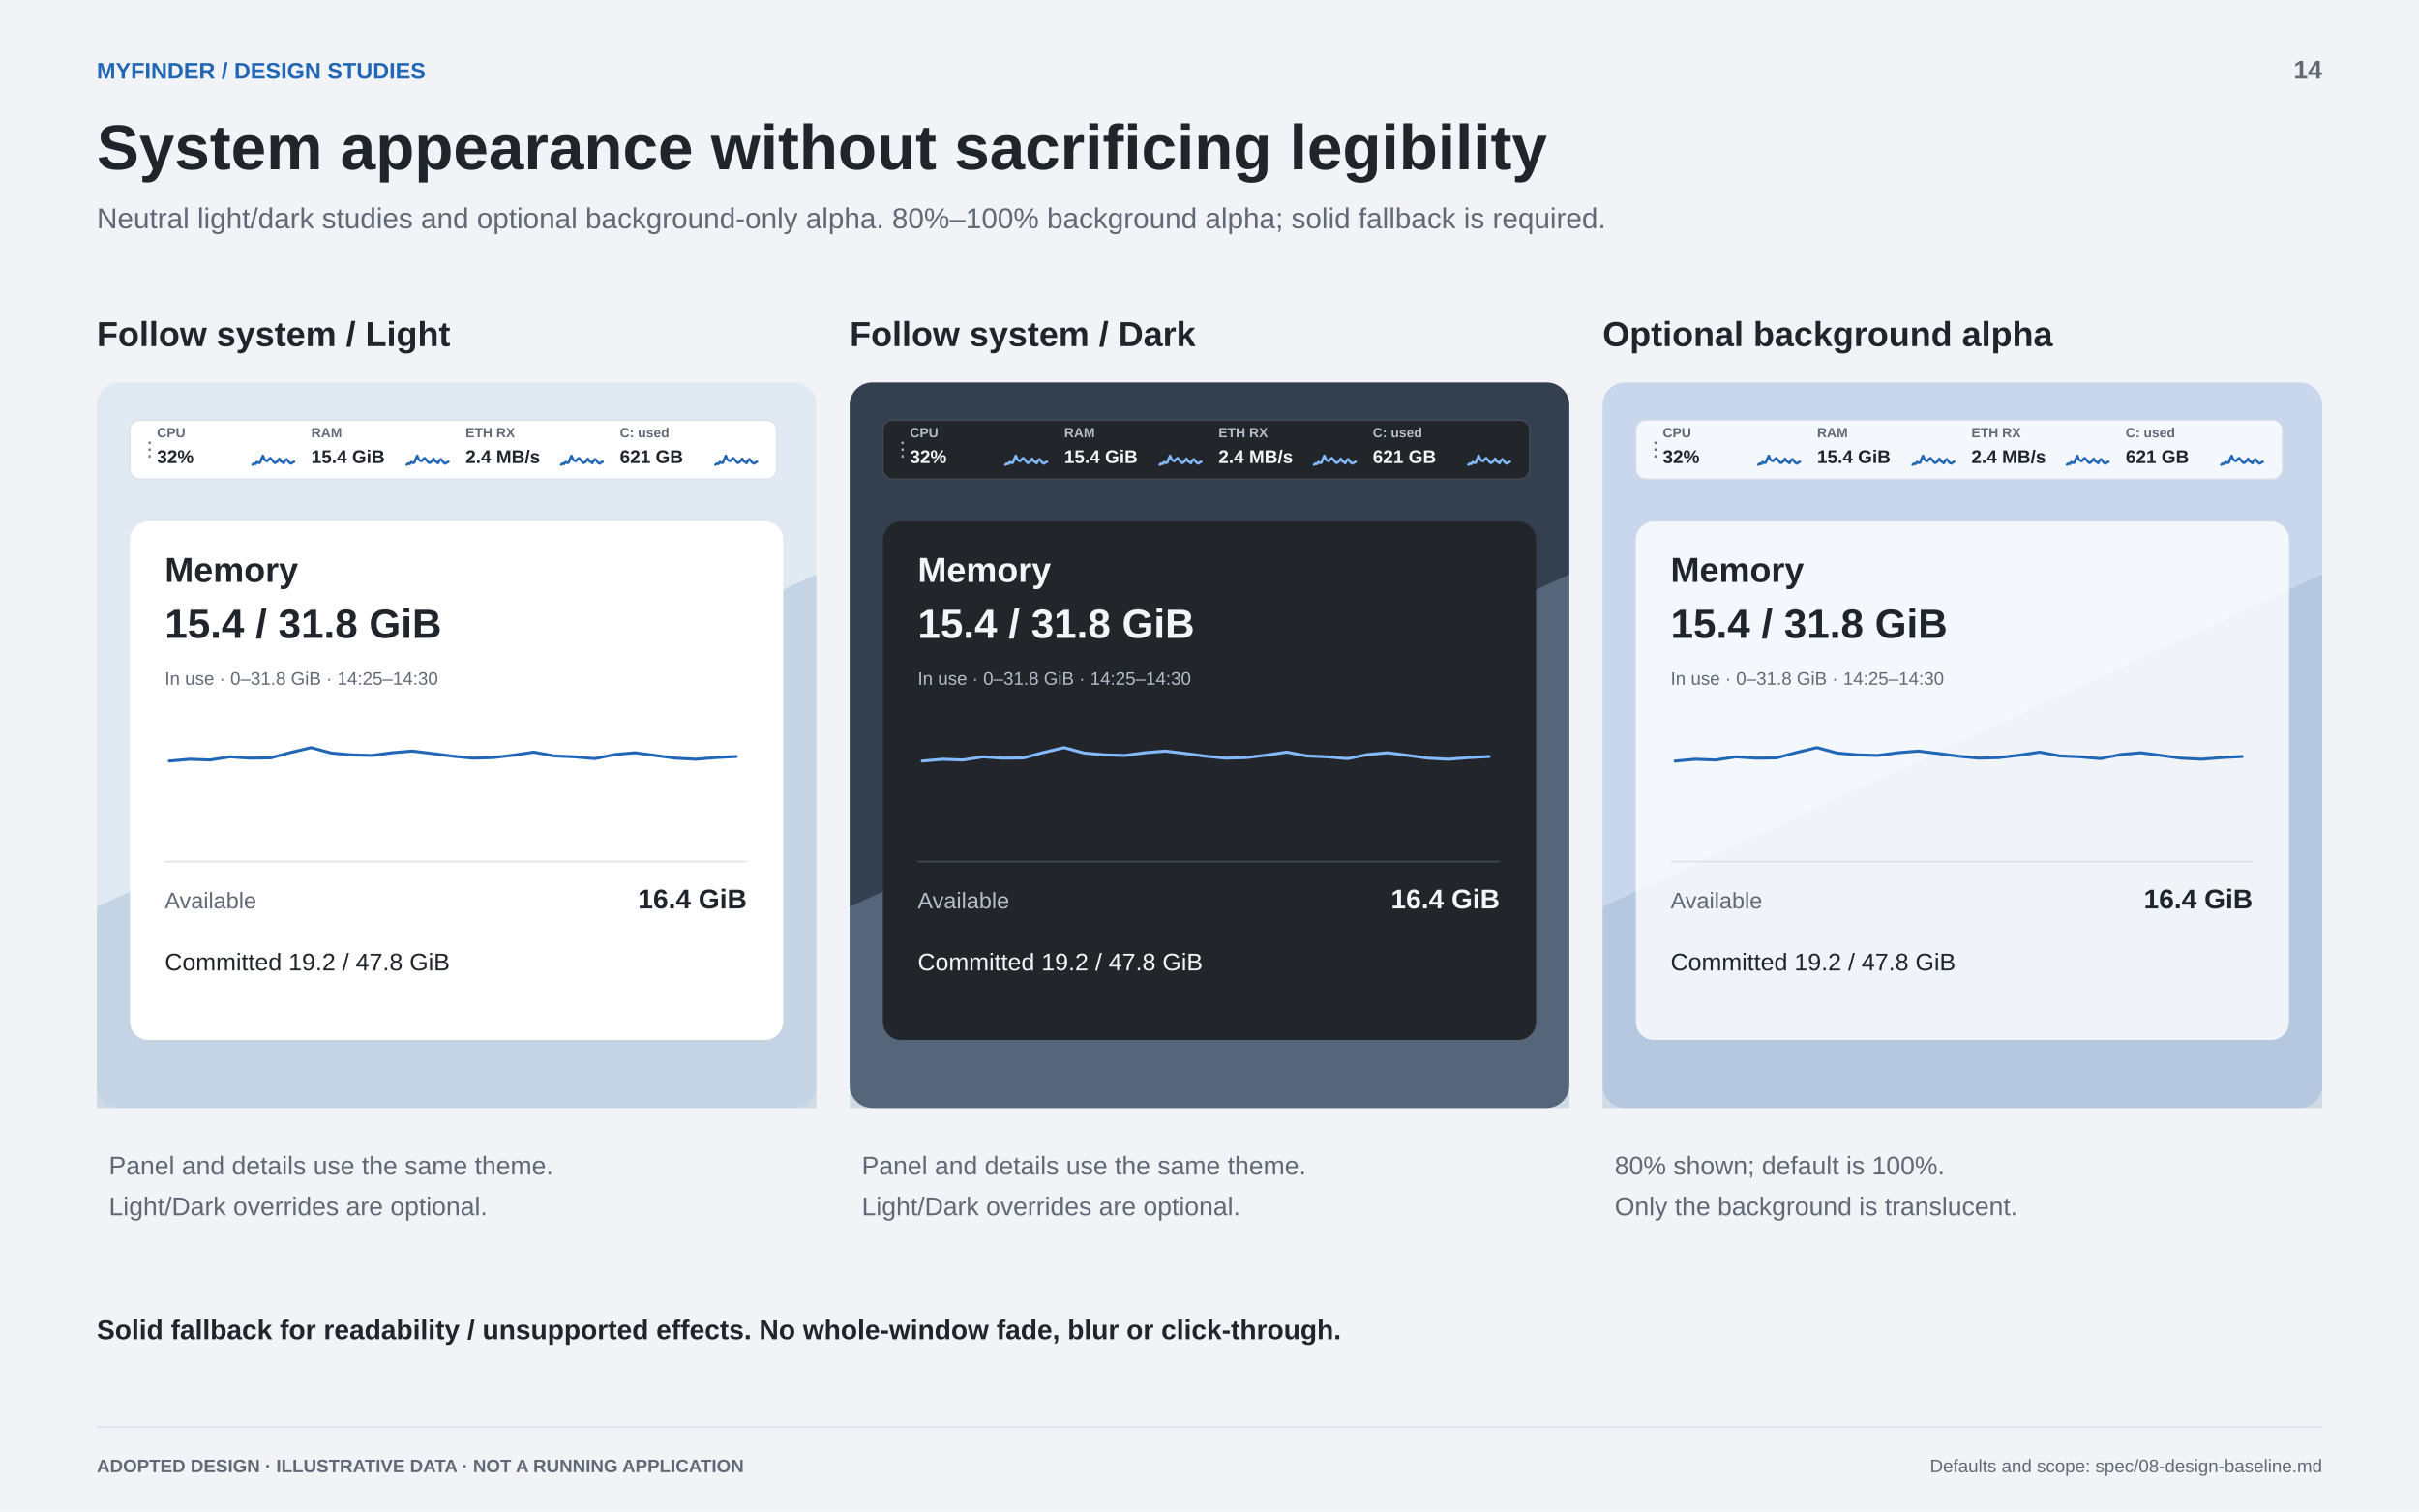
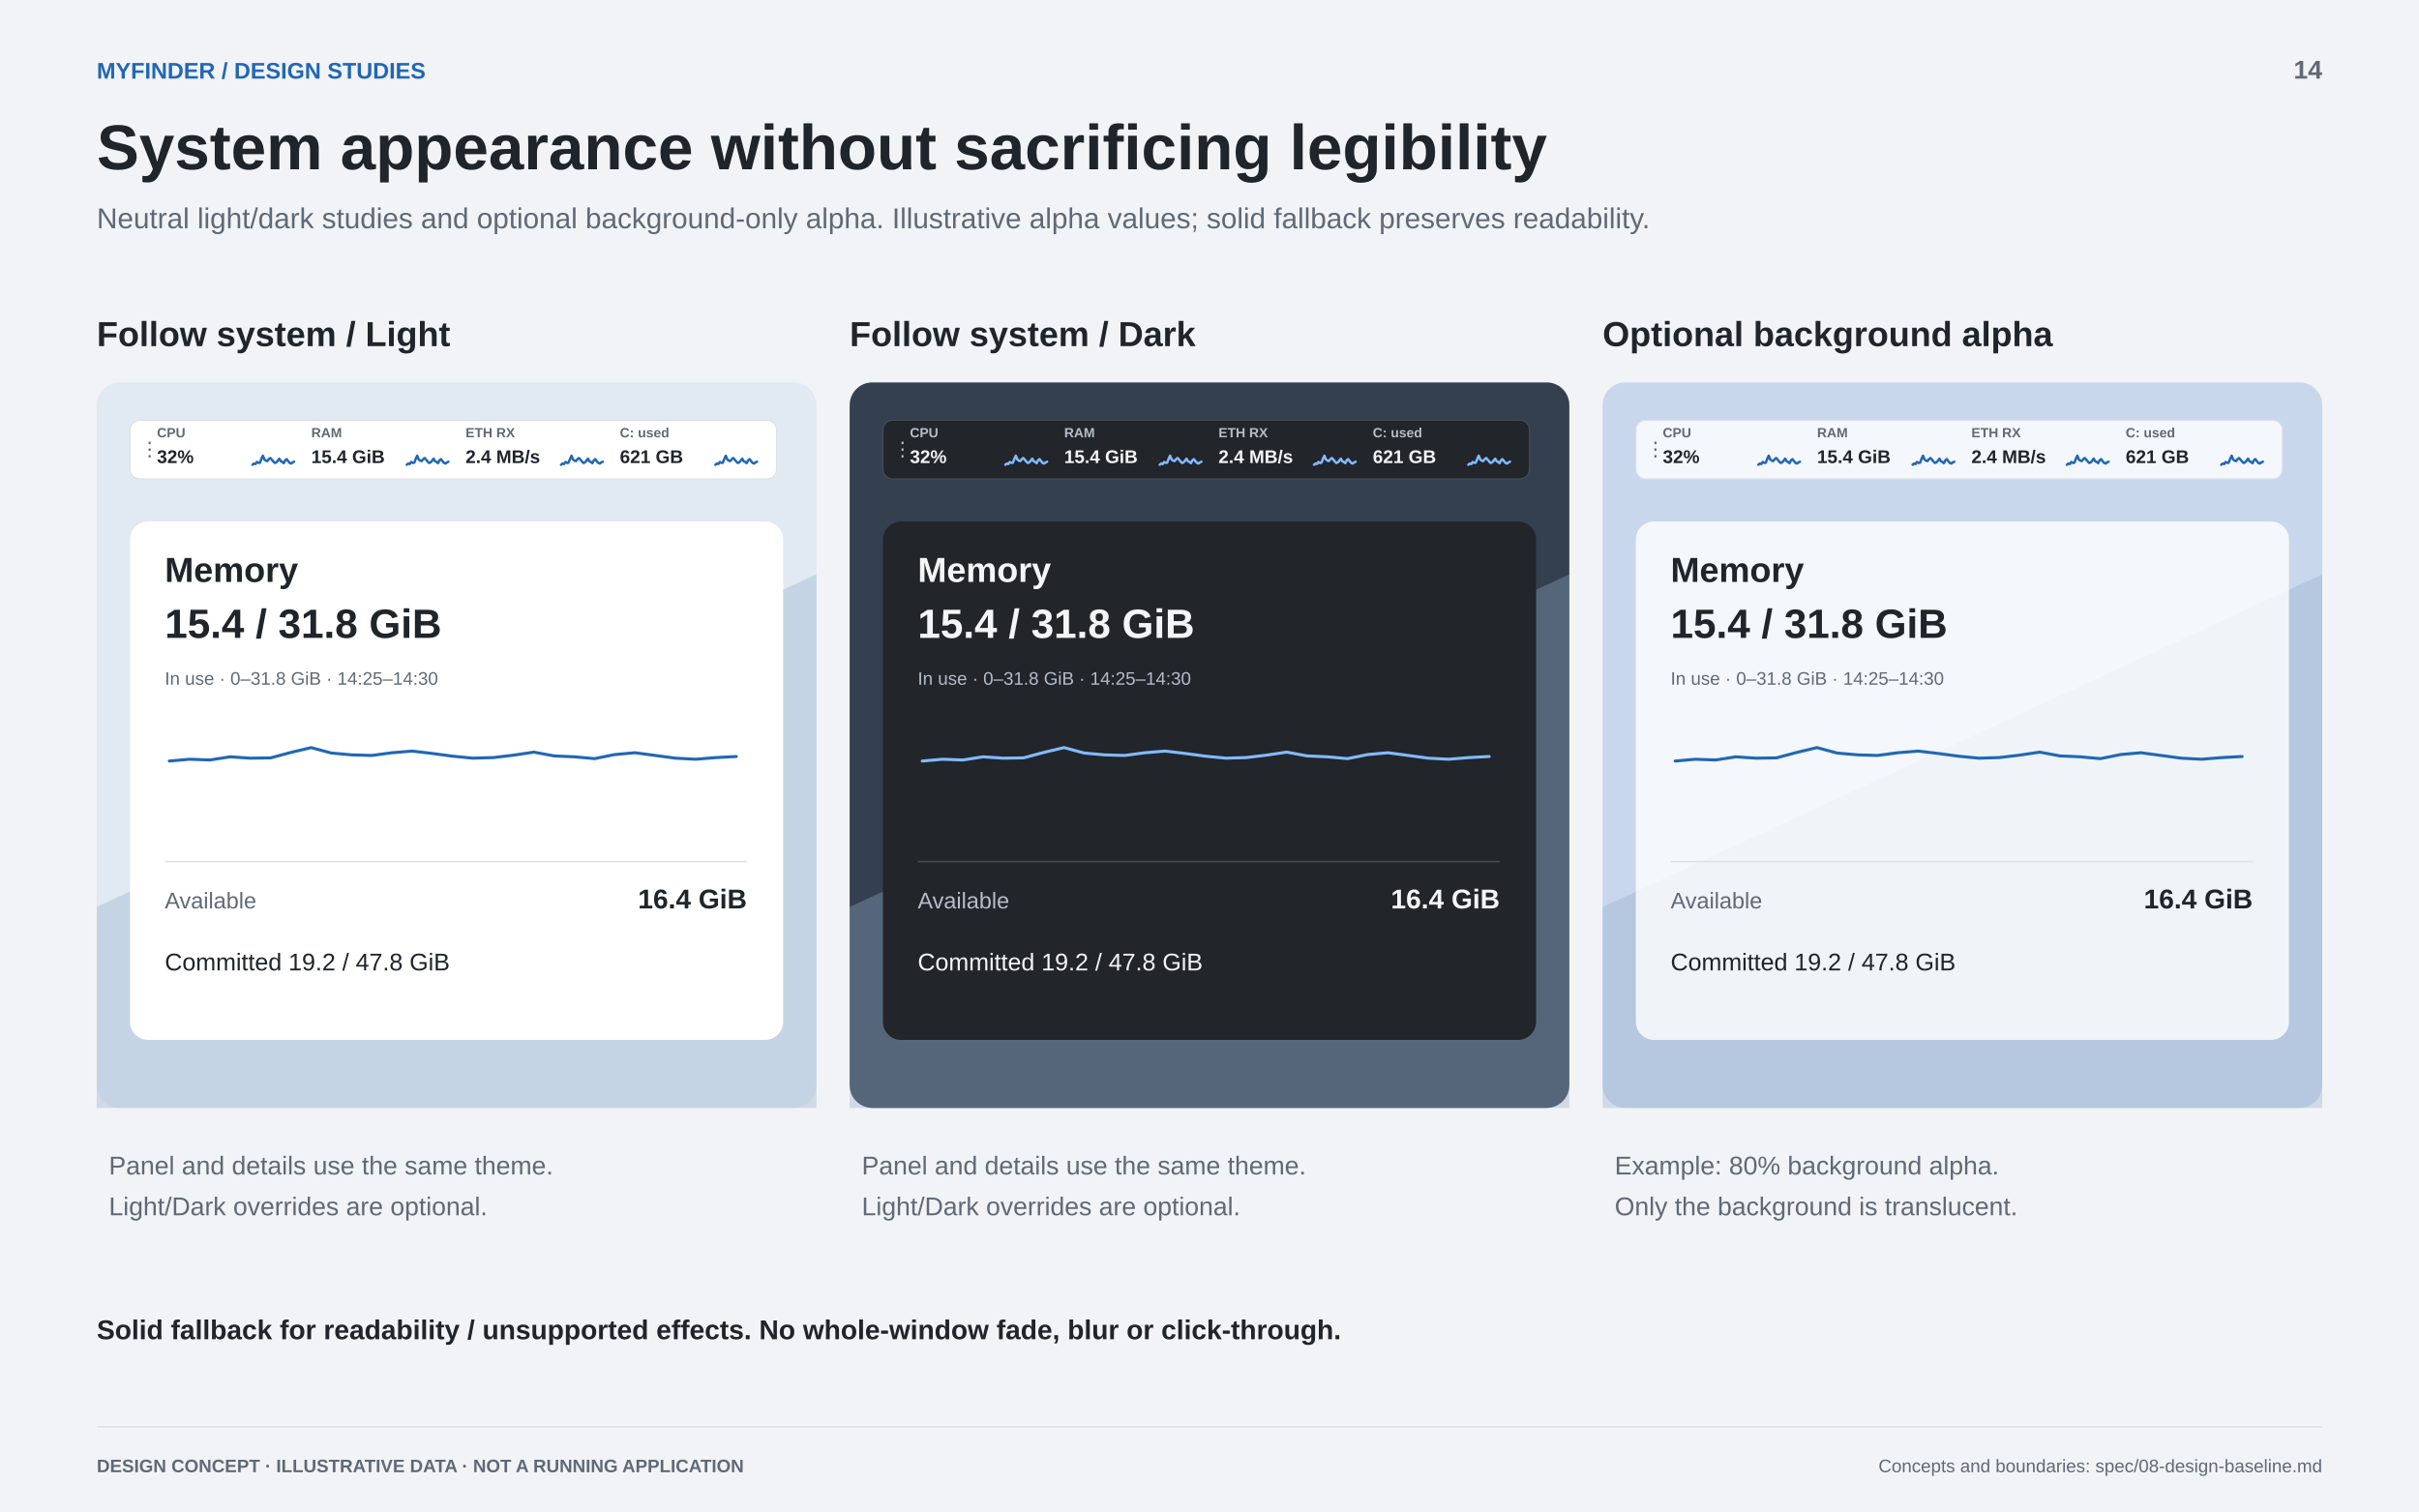
<svg xmlns="http://www.w3.org/2000/svg" width="1600" height="1000" viewBox="0 0 1600 1000">
  <defs>
    <filter id="shadow" x="-15%" y="-15%" width="130%" height="140%">
      <feDropShadow dx="0" dy="9" stdDeviation="16" flood-color="#263D37" flood-opacity="0.10" />
    </filter>
  </defs>
  <g font-family="Segoe UI, Arial, sans-serif">
    <rect x="0" y="0" width="1600" height="1000" rx="0" fill="#F1F3F6" stroke="none" />
    <text x="64" y="52" fill="#2167B5" font-size="15" font-weight="700" text-anchor="start">MYFINDER  /  DESIGN STUDIES</text>
    <text x="1536" y="52" fill="#606975" font-size="17" font-weight="600" text-anchor="end">14</text>
    <text x="64" y="112" fill="#20242B" font-size="42" font-weight="600" text-anchor="start">System appearance without sacrificing legibility</text>
-     <text x="64" y="151" fill="#606975" font-size="19" font-weight="400" text-anchor="start">Neutral light/dark studies and optional background-only alpha. 80%–100% background alpha; solid fallback is required.</text>
+     <text x="64" y="151" fill="#606975" font-size="19" font-weight="400" text-anchor="start">Neutral light/dark studies and optional background-only alpha. Illustrative alpha values; solid fallback preserves readability.</text>
    <text x="64" y="229" fill="#20242B" font-size="23" font-weight="600" text-anchor="start">Follow system / Light</text>
    <rect x="64" y="253" width="476" height="480" rx="15" fill="#E1E9F3" stroke="none" />
    <path d="M64,600 L540,380 L540,733 L64,733Z" fill="#92ADC9" opacity="0.35" />
    <g transform="translate(86,278) scale(0.81)">
      <rect opacity="1" x="0" y="0" width="528" height="48" rx="8" fill="#FFFFFF" stroke="#DDE1E7" />
      <text x="8" y="29" fill="#606975" font-size="16" font-weight="400" text-anchor="start">⋮</text>
      <text x="22" y="14" fill="#606975" font-size="11" font-weight="600" text-anchor="start">CPU</text>
      <text x="22" y="35" fill="#20242B" font-size="15" font-weight="600" text-anchor="start">32%</text>
      <path d="M100.0,36.4 L101.2,35.4 L102.4,35.8 L103.6,34.1 L104.9,34.9 L106.1,34.7 L107.3,31.6 L108.5,29.0 L109.7,32.0 L110.9,33.0 L112.1,33.4 L113.4,31.8 L114.6,30.9 L115.8,32.2 L117.0,33.7 L118.2,34.9 L119.4,34.5 L120.6,33.2 L121.9,31.4 L123.1,33.5 L124.3,34.1 L125.5,35.1 L126.7,32.8 L127.9,31.8 L129.1,33.4 L130.4,34.9 L131.6,35.4 L132.8,34.5 L134.0,33.9" fill="none" stroke="#2167B5" stroke-width="2" stroke-linejoin="round" stroke-linecap="round" />
      <text x="148" y="14" fill="#606975" font-size="11" font-weight="600" text-anchor="start">RAM</text>
      <text x="148" y="35" fill="#20242B" font-size="15" font-weight="600" text-anchor="start">15.4 GiB</text>
      <path d="M226.0,36.4 L227.2,35.4 L228.4,35.8 L229.6,34.1 L230.9,34.9 L232.1,34.7 L233.3,31.6 L234.5,29.0 L235.7,32.0 L236.9,33.0 L238.1,33.4 L239.4,31.8 L240.6,30.9 L241.8,32.2 L243.0,33.7 L244.2,34.9 L245.4,34.5 L246.6,33.2 L247.9,31.4 L249.1,33.5 L250.3,34.1 L251.5,35.1 L252.7,32.8 L253.9,31.8 L255.1,33.4 L256.4,34.9 L257.6,35.4 L258.8,34.5 L260.0,33.9" fill="none" stroke="#2167B5" stroke-width="2" stroke-linejoin="round" stroke-linecap="round" />
      <text x="274" y="14" fill="#606975" font-size="11" font-weight="600" text-anchor="start">ETH RX</text>
      <text x="274" y="35" fill="#20242B" font-size="15" font-weight="600" text-anchor="start">2.4 MB/s</text>
      <path d="M352.0,36.4 L353.2,35.4 L354.4,35.8 L355.6,34.1 L356.9,34.9 L358.1,34.7 L359.3,31.6 L360.5,29.0 L361.7,32.0 L362.9,33.0 L364.1,33.4 L365.4,31.8 L366.6,30.9 L367.8,32.2 L369.0,33.7 L370.2,34.9 L371.4,34.5 L372.6,33.2 L373.9,31.4 L375.1,33.5 L376.3,34.1 L377.5,35.1 L378.7,32.8 L379.9,31.8 L381.1,33.4 L382.4,34.9 L383.6,35.4 L384.8,34.5 L386.0,33.9" fill="none" stroke="#2167B5" stroke-width="2" stroke-linejoin="round" stroke-linecap="round" />
      <text x="400" y="14" fill="#606975" font-size="11" font-weight="600" text-anchor="start">C: used</text>
      <text x="400" y="35" fill="#20242B" font-size="15" font-weight="600" text-anchor="start">621 GB</text>
      <path d="M478.0,36.4 L479.2,35.4 L480.4,35.8 L481.6,34.1 L482.9,34.9 L484.1,34.7 L485.3,31.6 L486.5,29.0 L487.7,32.0 L488.9,33.0 L490.1,33.4 L491.4,31.8 L492.6,30.9 L493.8,32.2 L495.0,33.7 L496.2,34.9 L497.4,34.5 L498.6,33.2 L499.9,31.4 L501.1,33.5 L502.3,34.1 L503.5,35.1 L504.7,32.8 L505.9,31.8 L507.1,33.4 L508.4,34.9 L509.6,35.4 L510.8,34.5 L512.0,33.9" fill="none" stroke="#2167B5" stroke-width="2" stroke-linejoin="round" stroke-linecap="round" />
    </g>
    <g opacity="1">
      <rect x="86" y="345" width="432" height="343" rx="12" fill="#FFFFFF" stroke="none" />
    </g>
    <text x="109" y="385" fill="#20242B" font-size="23" font-weight="600" text-anchor="start">Memory</text>
    <text x="109" y="422" fill="#20242B" font-size="27" font-weight="600" text-anchor="start">15.4 / 31.8 GiB</text>
    <path d="M112.0,503.5 L125.4,502.3 L138.8,502.8 L152.2,500.7 L165.6,501.6 L179.0,501.4 L192.4,497.8 L205.8,494.6 L219.1,498.2 L232.5,499.4 L245.9,499.8 L259.3,498.0 L272.7,496.9 L286.1,498.5 L299.5,500.3 L312.9,501.6 L326.3,501.2 L339.7,499.6 L353.1,497.6 L366.5,500.1 L379.9,500.7 L393.3,501.9 L406.6,499.2 L420.0,498.0 L433.4,499.8 L446.8,501.6 L460.2,502.3 L473.6,501.2 L487.0,500.5" fill="none" stroke="#2167B5" stroke-width="2" stroke-linejoin="round" stroke-linecap="round" />
    <text x="109" y="453" fill="#606975" font-size="12" font-weight="400" text-anchor="start">In use · 0–31.8 GiB · 14:25–14:30</text>
    <line x1="109" y1="570" x2="494" y2="570" stroke="#DDE1E7" stroke-width="1" />
    <text x="109" y="601" fill="#606975" font-size="15" font-weight="400" text-anchor="start">Available</text>
    <text x="494" y="601" fill="#20242B" font-size="18" font-weight="600" text-anchor="end">16.4 GiB</text>
    <text x="109" y="642" fill="#20242B" font-size="16" font-weight="400" text-anchor="start">Committed   19.2 / 47.8 GiB</text>
    <text x="72" y="777" fill="#606975" font-size="17" font-weight="400" text-anchor="start">Panel and details use the same theme.</text>
    <text x="72" y="804" fill="#606975" font-size="17" font-weight="400" text-anchor="start">Light/Dark overrides are optional.</text>
    <text x="562" y="229" fill="#20242B" font-size="23" font-weight="600" text-anchor="start">Follow system / Dark</text>
    <rect x="562" y="253" width="476" height="480" rx="15" fill="#344050" stroke="none" />
    <path d="M562,600 L1038,380 L1038,733 L562,733Z" fill="#92ADC9" opacity="0.35" />
    <g transform="translate(584,278) scale(0.81)">
      <rect opacity="1" x="0" y="0" width="528" height="48" rx="8" fill="#22252A" stroke="#444B55" />
      <text x="8" y="29" fill="#B4BDC9" font-size="16" font-weight="400" text-anchor="start">⋮</text>
      <text x="22" y="14" fill="#B4BDC9" font-size="11" font-weight="600" text-anchor="start">CPU</text>
      <text x="22" y="35" fill="#F3F5F8" font-size="15" font-weight="600" text-anchor="start">32%</text>
      <path d="M100.0,36.4 L101.2,35.4 L102.4,35.8 L103.6,34.1 L104.9,34.9 L106.1,34.7 L107.3,31.6 L108.5,29.0 L109.7,32.0 L110.9,33.0 L112.1,33.4 L113.4,31.8 L114.6,30.9 L115.8,32.2 L117.0,33.7 L118.2,34.9 L119.4,34.5 L120.6,33.2 L121.9,31.4 L123.1,33.5 L124.3,34.1 L125.5,35.1 L126.7,32.8 L127.9,31.8 L129.1,33.4 L130.4,34.9 L131.6,35.4 L132.8,34.5 L134.0,33.9" fill="none" stroke="#83BAFF" stroke-width="2" stroke-linejoin="round" stroke-linecap="round" />
      <text x="148" y="14" fill="#B4BDC9" font-size="11" font-weight="600" text-anchor="start">RAM</text>
      <text x="148" y="35" fill="#F3F5F8" font-size="15" font-weight="600" text-anchor="start">15.4 GiB</text>
      <path d="M226.0,36.4 L227.2,35.4 L228.4,35.8 L229.6,34.1 L230.9,34.9 L232.1,34.7 L233.3,31.6 L234.5,29.0 L235.7,32.0 L236.9,33.0 L238.1,33.4 L239.4,31.8 L240.6,30.9 L241.8,32.2 L243.0,33.7 L244.2,34.9 L245.4,34.5 L246.6,33.2 L247.9,31.4 L249.1,33.5 L250.3,34.1 L251.5,35.1 L252.7,32.8 L253.9,31.8 L255.1,33.4 L256.4,34.9 L257.6,35.4 L258.8,34.5 L260.0,33.9" fill="none" stroke="#83BAFF" stroke-width="2" stroke-linejoin="round" stroke-linecap="round" />
      <text x="274" y="14" fill="#B4BDC9" font-size="11" font-weight="600" text-anchor="start">ETH RX</text>
      <text x="274" y="35" fill="#F3F5F8" font-size="15" font-weight="600" text-anchor="start">2.4 MB/s</text>
      <path d="M352.0,36.4 L353.2,35.4 L354.4,35.8 L355.6,34.1 L356.9,34.9 L358.1,34.7 L359.3,31.6 L360.5,29.0 L361.7,32.0 L362.9,33.0 L364.1,33.4 L365.4,31.8 L366.6,30.9 L367.8,32.2 L369.0,33.7 L370.2,34.9 L371.4,34.5 L372.6,33.2 L373.9,31.4 L375.1,33.5 L376.3,34.1 L377.5,35.1 L378.7,32.8 L379.9,31.8 L381.1,33.4 L382.4,34.9 L383.6,35.4 L384.8,34.5 L386.0,33.9" fill="none" stroke="#83BAFF" stroke-width="2" stroke-linejoin="round" stroke-linecap="round" />
      <text x="400" y="14" fill="#B4BDC9" font-size="11" font-weight="600" text-anchor="start">C: used</text>
      <text x="400" y="35" fill="#F3F5F8" font-size="15" font-weight="600" text-anchor="start">621 GB</text>
      <path d="M478.0,36.4 L479.2,35.4 L480.4,35.8 L481.6,34.1 L482.9,34.9 L484.1,34.7 L485.3,31.6 L486.5,29.0 L487.7,32.0 L488.9,33.0 L490.1,33.4 L491.4,31.8 L492.6,30.9 L493.8,32.2 L495.0,33.7 L496.2,34.9 L497.4,34.5 L498.6,33.2 L499.9,31.4 L501.1,33.5 L502.3,34.1 L503.5,35.1 L504.7,32.8 L505.9,31.8 L507.1,33.4 L508.4,34.9 L509.6,35.4 L510.8,34.5 L512.0,33.9" fill="none" stroke="#83BAFF" stroke-width="2" stroke-linejoin="round" stroke-linecap="round" />
    </g>
    <g opacity="1">
      <rect x="584" y="345" width="432" height="343" rx="12" fill="#22252A" stroke="none" />
    </g>
    <text x="607" y="385" fill="#F3F5F8" font-size="23" font-weight="600" text-anchor="start">Memory</text>
    <text x="607" y="422" fill="#F3F5F8" font-size="27" font-weight="600" text-anchor="start">15.4 / 31.8 GiB</text>
    <path d="M610.0,503.5 L623.4,502.3 L636.8,502.8 L650.2,500.7 L663.6,501.6 L677.0,501.4 L690.4,497.8 L703.8,494.6 L717.1,498.2 L730.5,499.4 L743.9,499.8 L757.3,498.0 L770.7,496.9 L784.1,498.5 L797.5,500.3 L810.9,501.6 L824.3,501.2 L837.7,499.6 L851.1,497.6 L864.5,500.1 L877.9,500.7 L891.3,501.9 L904.6,499.2 L918.0,498.0 L931.4,499.8 L944.8,501.6 L958.2,502.3 L971.6,501.2 L985.0,500.5" fill="none" stroke="#83BAFF" stroke-width="2" stroke-linejoin="round" stroke-linecap="round" />
    <text x="607" y="453" fill="#B4BDC9" font-size="12" font-weight="400" text-anchor="start">In use · 0–31.8 GiB · 14:25–14:30</text>
    <line x1="607" y1="570" x2="992" y2="570" stroke="#444B55" stroke-width="1" />
    <text x="607" y="601" fill="#B4BDC9" font-size="15" font-weight="400" text-anchor="start">Available</text>
    <text x="992" y="601" fill="#F3F5F8" font-size="18" font-weight="600" text-anchor="end">16.4 GiB</text>
    <text x="607" y="642" fill="#F3F5F8" font-size="16" font-weight="400" text-anchor="start">Committed   19.2 / 47.8 GiB</text>
    <text x="570" y="777" fill="#606975" font-size="17" font-weight="400" text-anchor="start">Panel and details use the same theme.</text>
    <text x="570" y="804" fill="#606975" font-size="17" font-weight="400" text-anchor="start">Light/Dark overrides are optional.</text>
    <text x="1060" y="229" fill="#20242B" font-size="23" font-weight="600" text-anchor="start">Optional background alpha</text>
    <rect x="1060" y="253" width="476" height="480" rx="15" fill="#C8D7EB" stroke="none" />
    <path d="M1060,600 L1536,380 L1536,733 L1060,733Z" fill="#92ADC9" opacity="0.35" />
    <g transform="translate(1082,278) scale(0.81)">
      <rect opacity="0.8" x="0" y="0" width="528" height="48" rx="8" fill="#FFFFFF" stroke="#DDE1E7" />
      <text x="8" y="29" fill="#606975" font-size="16" font-weight="400" text-anchor="start">⋮</text>
      <text x="22" y="14" fill="#606975" font-size="11" font-weight="600" text-anchor="start">CPU</text>
      <text x="22" y="35" fill="#20242B" font-size="15" font-weight="600" text-anchor="start">32%</text>
      <path d="M100.0,36.4 L101.2,35.4 L102.4,35.8 L103.6,34.1 L104.9,34.9 L106.1,34.7 L107.3,31.6 L108.5,29.0 L109.7,32.0 L110.9,33.0 L112.1,33.4 L113.4,31.8 L114.6,30.9 L115.8,32.2 L117.0,33.7 L118.2,34.9 L119.4,34.5 L120.6,33.2 L121.9,31.4 L123.1,33.5 L124.3,34.1 L125.5,35.1 L126.7,32.8 L127.9,31.8 L129.1,33.4 L130.4,34.9 L131.6,35.4 L132.8,34.5 L134.0,33.9" fill="none" stroke="#2167B5" stroke-width="2" stroke-linejoin="round" stroke-linecap="round" />
      <text x="148" y="14" fill="#606975" font-size="11" font-weight="600" text-anchor="start">RAM</text>
      <text x="148" y="35" fill="#20242B" font-size="15" font-weight="600" text-anchor="start">15.4 GiB</text>
      <path d="M226.0,36.4 L227.2,35.4 L228.4,35.8 L229.6,34.1 L230.9,34.9 L232.1,34.7 L233.3,31.6 L234.5,29.0 L235.7,32.0 L236.9,33.0 L238.1,33.4 L239.4,31.8 L240.6,30.9 L241.8,32.2 L243.0,33.7 L244.2,34.9 L245.4,34.5 L246.6,33.2 L247.9,31.4 L249.1,33.5 L250.3,34.1 L251.5,35.1 L252.7,32.8 L253.9,31.8 L255.1,33.4 L256.4,34.9 L257.6,35.4 L258.8,34.5 L260.0,33.9" fill="none" stroke="#2167B5" stroke-width="2" stroke-linejoin="round" stroke-linecap="round" />
      <text x="274" y="14" fill="#606975" font-size="11" font-weight="600" text-anchor="start">ETH RX</text>
      <text x="274" y="35" fill="#20242B" font-size="15" font-weight="600" text-anchor="start">2.4 MB/s</text>
      <path d="M352.0,36.4 L353.2,35.4 L354.4,35.8 L355.6,34.1 L356.9,34.9 L358.1,34.7 L359.3,31.6 L360.5,29.0 L361.7,32.0 L362.9,33.0 L364.1,33.4 L365.4,31.8 L366.6,30.9 L367.8,32.2 L369.0,33.7 L370.2,34.9 L371.4,34.5 L372.6,33.2 L373.9,31.4 L375.1,33.5 L376.3,34.1 L377.5,35.1 L378.7,32.8 L379.9,31.8 L381.1,33.4 L382.4,34.9 L383.6,35.4 L384.8,34.5 L386.0,33.9" fill="none" stroke="#2167B5" stroke-width="2" stroke-linejoin="round" stroke-linecap="round" />
      <text x="400" y="14" fill="#606975" font-size="11" font-weight="600" text-anchor="start">C: used</text>
      <text x="400" y="35" fill="#20242B" font-size="15" font-weight="600" text-anchor="start">621 GB</text>
      <path d="M478.0,36.4 L479.2,35.4 L480.4,35.8 L481.6,34.1 L482.9,34.9 L484.1,34.7 L485.3,31.6 L486.5,29.0 L487.7,32.0 L488.9,33.0 L490.1,33.4 L491.4,31.8 L492.6,30.9 L493.8,32.2 L495.0,33.7 L496.2,34.9 L497.4,34.5 L498.6,33.2 L499.9,31.4 L501.1,33.5 L502.3,34.1 L503.5,35.1 L504.7,32.8 L505.9,31.8 L507.1,33.4 L508.4,34.9 L509.6,35.4 L510.8,34.5 L512.0,33.9" fill="none" stroke="#2167B5" stroke-width="2" stroke-linejoin="round" stroke-linecap="round" />
    </g>
    <g opacity="0.8">
      <rect x="1082" y="345" width="432" height="343" rx="12" fill="#FFFFFF" stroke="none" />
    </g>
    <text x="1105" y="385" fill="#20242B" font-size="23" font-weight="600" text-anchor="start">Memory</text>
    <text x="1105" y="422" fill="#20242B" font-size="27" font-weight="600" text-anchor="start">15.4 / 31.8 GiB</text>
    <path d="M1108.0,503.5 L1121.4,502.3 L1134.8,502.8 L1148.2,500.7 L1161.6,501.6 L1175.0,501.4 L1188.4,497.8 L1201.8,494.6 L1215.1,498.2 L1228.5,499.4 L1241.9,499.8 L1255.3,498.0 L1268.7,496.9 L1282.1,498.5 L1295.5,500.3 L1308.9,501.6 L1322.3,501.2 L1335.7,499.6 L1349.1,497.6 L1362.5,500.1 L1375.9,500.7 L1389.3,501.9 L1402.6,499.2 L1416.0,498.0 L1429.4,499.8 L1442.8,501.6 L1456.2,502.3 L1469.6,501.2 L1483.0,500.5" fill="none" stroke="#2167B5" stroke-width="2" stroke-linejoin="round" stroke-linecap="round" />
    <text x="1105" y="453" fill="#606975" font-size="12" font-weight="400" text-anchor="start">In use · 0–31.8 GiB · 14:25–14:30</text>
    <line x1="1105" y1="570" x2="1490" y2="570" stroke="#DDE1E7" stroke-width="1" />
    <text x="1105" y="601" fill="#606975" font-size="15" font-weight="400" text-anchor="start">Available</text>
    <text x="1490" y="601" fill="#20242B" font-size="18" font-weight="600" text-anchor="end">16.4 GiB</text>
    <text x="1105" y="642" fill="#20242B" font-size="16" font-weight="400" text-anchor="start">Committed   19.2 / 47.8 GiB</text>
-     <text x="1068" y="777" fill="#606975" font-size="17" font-weight="400" text-anchor="start">80% shown; default is 100%.</text>
+     <text x="1068" y="777" fill="#606975" font-size="17" font-weight="400" text-anchor="start">Example: 80% background alpha.</text>
    <text x="1068" y="804" fill="#606975" font-size="17" font-weight="400" text-anchor="start">Only the background is translucent.</text>
    <text x="64" y="886" fill="#20242B" font-size="18" font-weight="600" text-anchor="start">Solid fallback for readability / unsupported effects. No whole-window fade, blur or click-through.</text>
    <line x1="64" y1="944" x2="1536" y2="944" stroke="#DDE1E7" stroke-width="1" />
-     <text x="64" y="974" fill="#606975" font-size="12" font-weight="600" text-anchor="start">ADOPTED DESIGN · ILLUSTRATIVE DATA · NOT A RUNNING APPLICATION</text>
-     <text x="1536" y="974" fill="#606975" font-size="12" font-weight="400" text-anchor="end">Defaults and scope: spec/08-design-baseline.md</text>
+     <text x="64" y="974" fill="#606975" font-size="12" font-weight="600" text-anchor="start">DESIGN CONCEPT · ILLUSTRATIVE DATA · NOT A RUNNING APPLICATION</text>
+     <text x="1536" y="974" fill="#606975" font-size="12" font-weight="400" text-anchor="end">Concepts and boundaries: spec/08-design-baseline.md</text>
  </g>
</svg>
